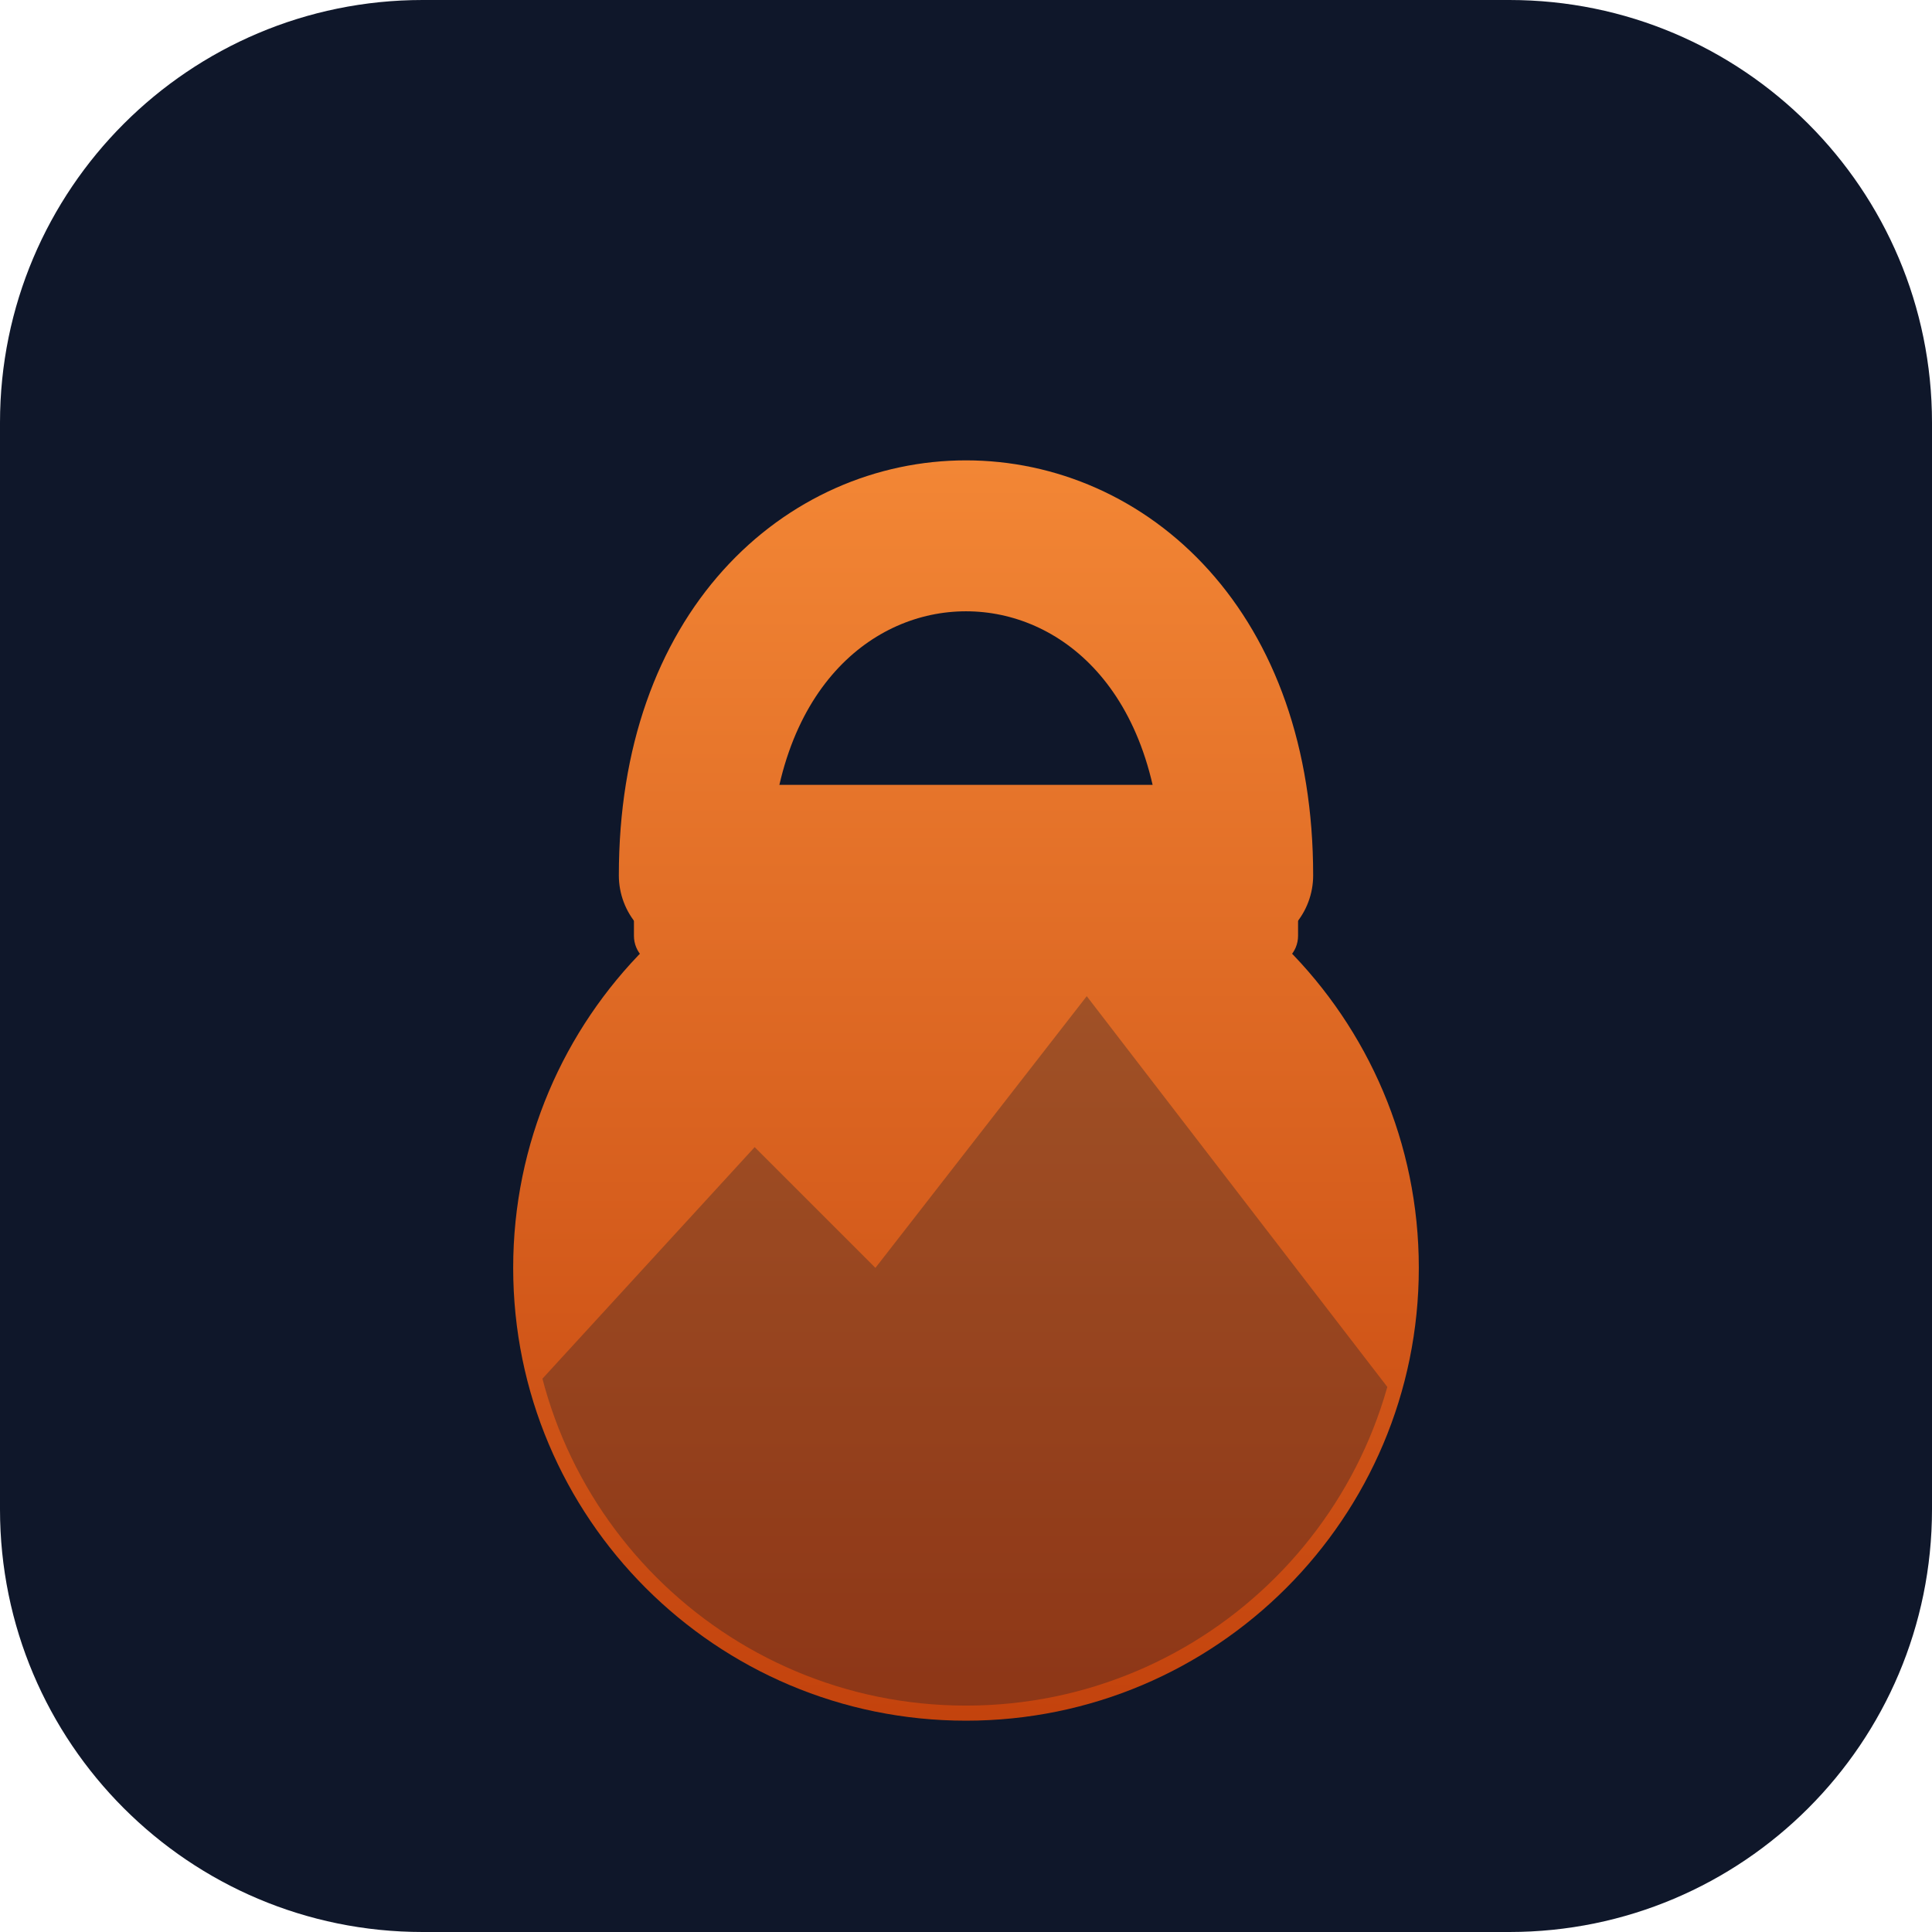
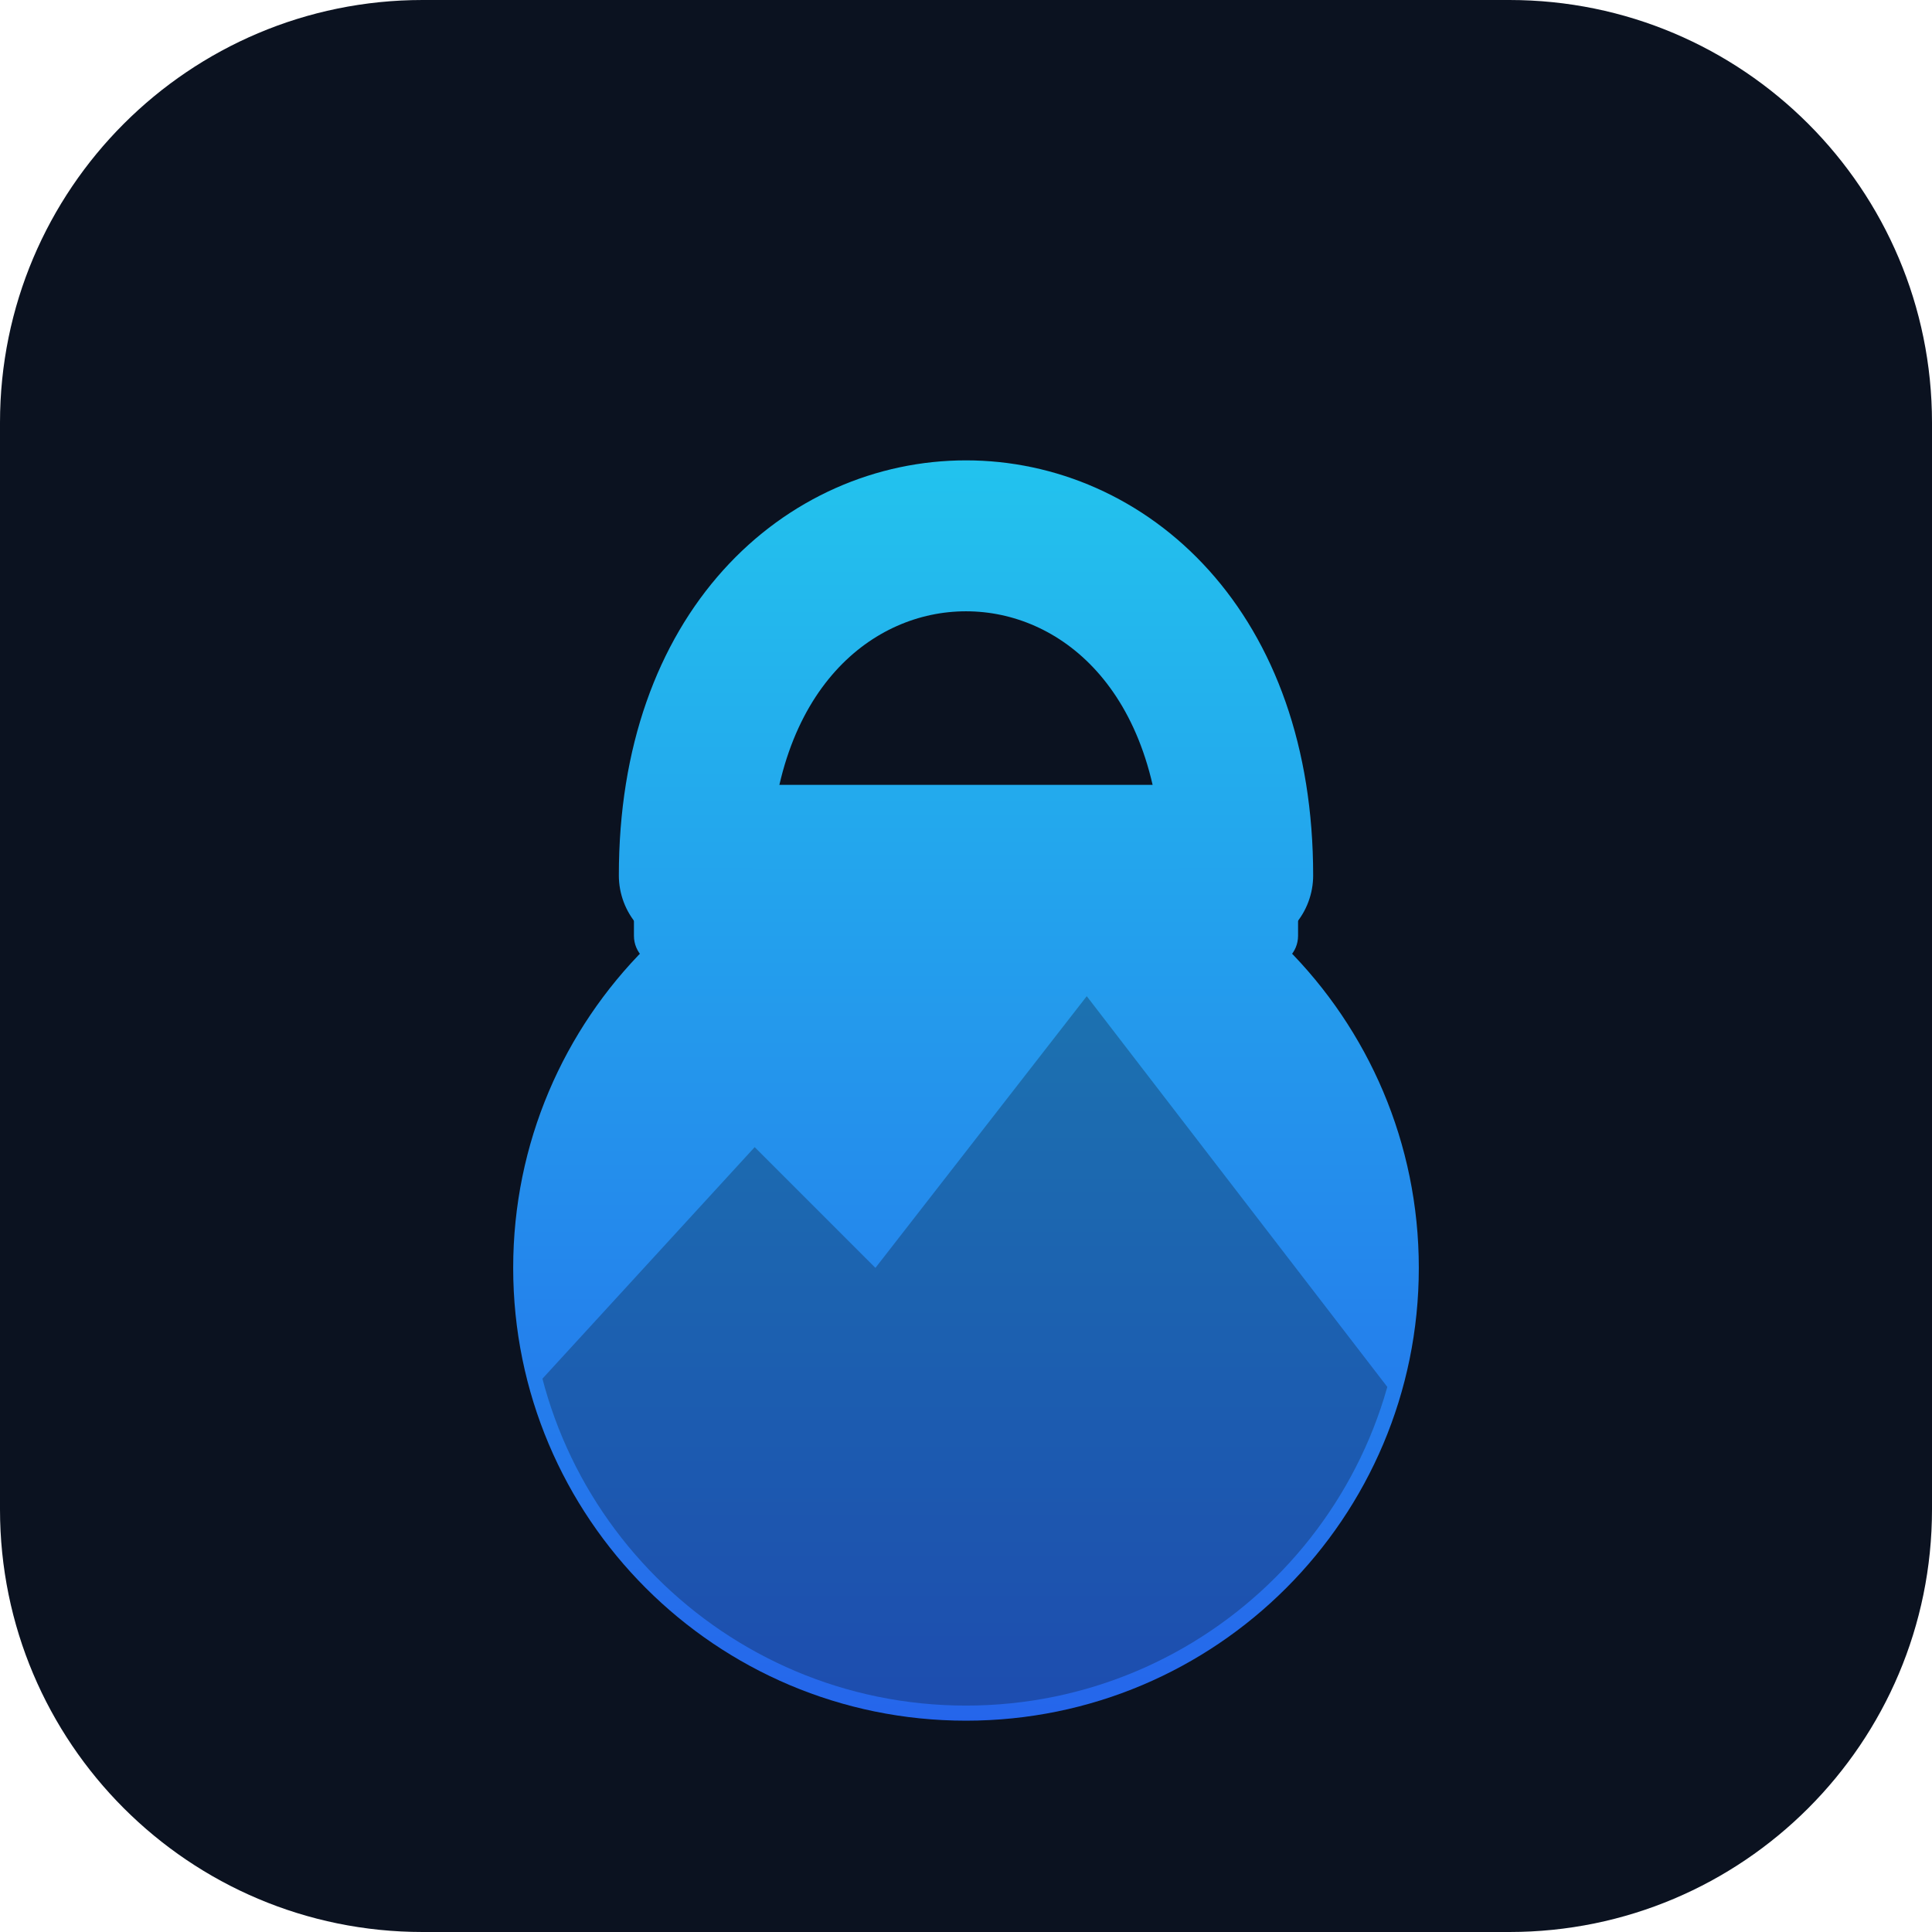
<svg xmlns="http://www.w3.org/2000/svg" viewBox="0 0 64 64">
  <defs>
    <linearGradient id="g" x1="0" y1="8" x2="0" y2="58" gradientUnits="userSpaceOnUse">
-       <stop offset="0%" stop-color="#FB923C" />
-       <stop offset="100%" stop-color="#C2410C" />
+       <stop offset="0%" stop-color="#22D3EE" />
+       <stop offset="100%" stop-color="#2563EB" />
    </linearGradient>
    <clipPath id="bc">
      <circle cx="32" cy="42" r="14.5" />
    </clipPath>
  </defs>
-   <rect width="64" height="64" rx="14" fill="#0F172A" />
+   <rect width="64" height="64" rx="14" fill="#0B1220" />
  <path d="M23 29 C23 14 41 14 41 29" stroke="url(#g)" stroke-width="5" fill="none" stroke-linecap="round" />
  <rect x="21" y="26" width="22" height="6" rx="1" fill="url(#g)" />
  <circle cx="32" cy="42" r="15" fill="url(#g)" />
  <g clip-path="url(#bc)">
-     <path d="M14 50 L25 38 L29 42 L36 33 L46 46 L46 58 L14 58Z" fill="#0F172A" opacity="0.3" />
+     <path d="M14 50 L25 38 L29 42 L36 33 L46 46 L46 58 L14 58Z" fill="#0B1220" opacity="0.3" />
  </g>
</svg>
